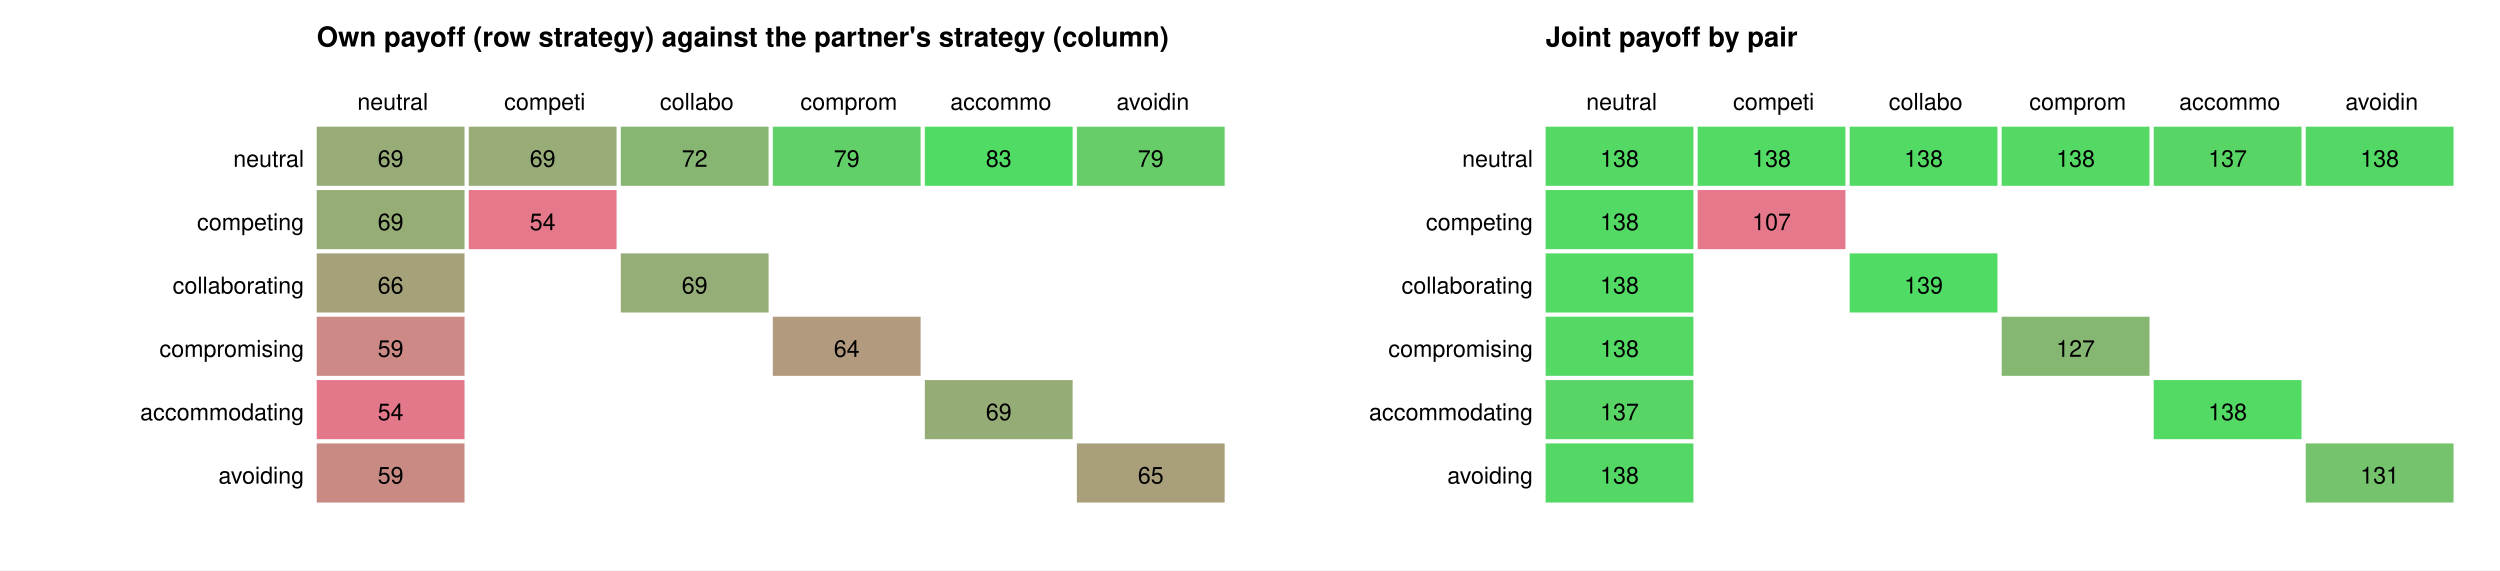
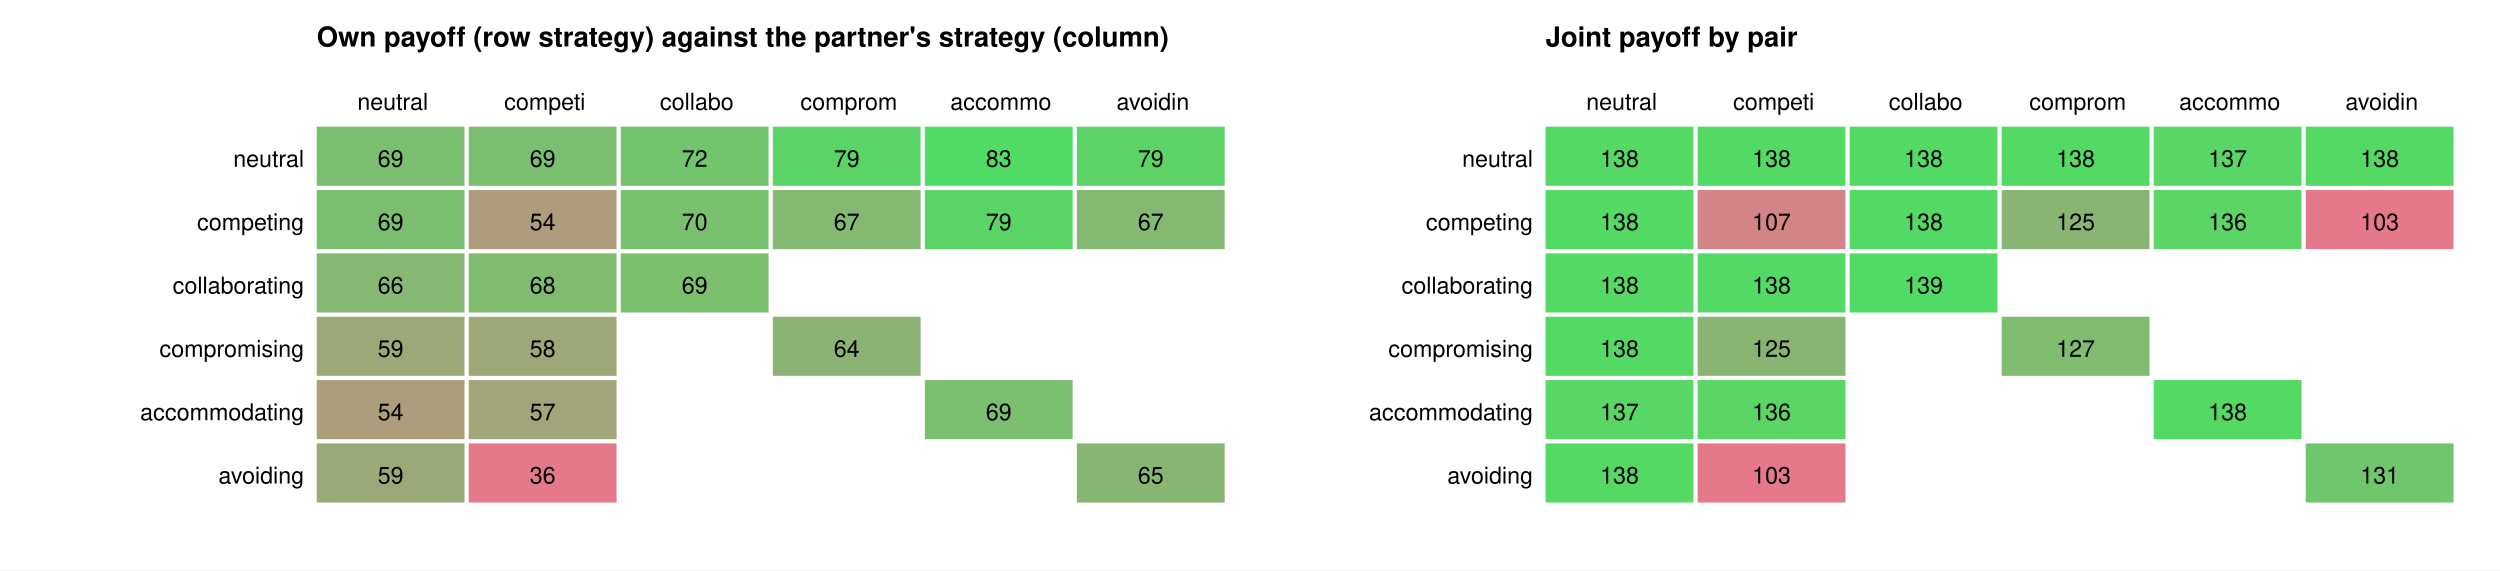
<svg xmlns="http://www.w3.org/2000/svg" width="1184" height="270" font-family="Helvetica, Arial, sans-serif" font-size="11">
  <rect width="1184" height="270" fill="white" />
  <text x="150" y="22" font-size="13" font-weight="bold">Own payoff (row strategy) against the partner's strategy (column)</text>
  <text x="186" y="52" text-anchor="middle">neutral</text>
  <text x="258" y="52" text-anchor="middle">competi</text>
  <text x="330" y="52" text-anchor="middle">collabo</text>
  <text x="402" y="52" text-anchor="middle">comprom</text>
  <text x="474" y="52" text-anchor="middle">accommo</text>
  <text x="546" y="52" text-anchor="middle">avoidin</text>
  <text x="144" y="79" text-anchor="end">neutral</text>
-   <rect x="150" y="60" width="70" height="28" fill="rgb(151,172,119)" />
+   <rect x="150" y="60" width="70" height="28" fill="rgb(124,190,111)" />
  <text x="185" y="79" text-anchor="middle">69</text>
-   <rect x="222" y="60" width="70" height="28" fill="rgb(151,172,119)" />
+   <rect x="222" y="60" width="70" height="28" fill="rgb(124,190,111)" />
  <text x="257" y="79" text-anchor="middle">69</text>
-   <rect x="294" y="60" width="70" height="28" fill="rgb(135,182,114)" />
+   <rect x="294" y="60" width="70" height="28" fill="rgb(114,196,109)" />
  <text x="329" y="79" text-anchor="middle">72</text>
-   <rect x="366" y="60" width="70" height="28" fill="rgb(97,208,104)" />
+   <rect x="366" y="60" width="70" height="28" fill="rgb(90,212,102)" />
  <text x="401" y="79" text-anchor="middle">79</text>
  <rect x="438" y="60" width="70" height="28" fill="rgb(80,220,100)" />
  <text x="473" y="79" text-anchor="middle">83</text>
-   <rect x="510" y="60" width="70" height="28" fill="rgb(102,205,105)" />
+   <rect x="510" y="60" width="70" height="28" fill="rgb(93,210,103)" />
  <text x="545" y="79" text-anchor="middle">79</text>
  <text x="144" y="109" text-anchor="end">competing</text>
-   <rect x="150" y="90" width="70" height="28" fill="rgb(150,173,118)" />
+   <rect x="150" y="90" width="70" height="28" fill="rgb(123,190,111)" />
  <text x="185" y="109" text-anchor="middle">69</text>
-   <rect x="222" y="90" width="70" height="28" fill="rgb(230,120,140)" />
+   <rect x="222" y="90" width="70" height="28" fill="rgb(173,157,124)" />
  <text x="257" y="109" text-anchor="middle">54</text>
+   <rect x="294" y="90" width="70" height="28" fill="rgb(121,192,111)" />
+   <text x="329" y="109" text-anchor="middle">70</text>
+   <rect x="366" y="90" width="70" height="28" fill="rgb(132,185,113)" />
+   <text x="401" y="109" text-anchor="middle">67</text>
+   <rect x="438" y="90" width="70" height="28" fill="rgb(91,212,103)" />
+   <text x="473" y="109" text-anchor="middle">79</text>
+   <rect x="510" y="90" width="70" height="28" fill="rgb(131,185,113)" />
+   <text x="545" y="109" text-anchor="middle">67</text>
  <text x="144" y="139" text-anchor="end">collaborating</text>
-   <rect x="150" y="120" width="70" height="28" fill="rgb(165,162,122)" />
+   <rect x="150" y="120" width="70" height="28" fill="rgb(133,184,114)" />
  <text x="185" y="139" text-anchor="middle">66</text>
-   <rect x="294" y="120" width="70" height="28" fill="rgb(149,173,118)" />
+   <rect x="222" y="120" width="70" height="28" fill="rgb(127,188,112)" />
+   <text x="257" y="139" text-anchor="middle">68</text>
+   <rect x="294" y="120" width="70" height="28" fill="rgb(123,191,111)" />
  <text x="329" y="139" text-anchor="middle">69</text>
  <text x="144" y="169" text-anchor="end">compromising</text>
-   <rect x="150" y="150" width="70" height="28" fill="rgb(204,137,133)" />
+   <rect x="150" y="150" width="70" height="28" fill="rgb(157,168,120)" />
  <text x="185" y="169" text-anchor="middle">59</text>
-   <rect x="366" y="150" width="70" height="28" fill="rgb(178,154,126)" />
+   <rect x="222" y="150" width="70" height="28" fill="rgb(158,167,120)" />
+   <text x="257" y="169" text-anchor="middle">58</text>
+   <rect x="366" y="150" width="70" height="28" fill="rgb(141,179,116)" />
  <text x="401" y="169" text-anchor="middle">64</text>
  <text x="144" y="199" text-anchor="end">accommodating</text>
-   <rect x="150" y="180" width="70" height="28" fill="rgb(228,120,139)" />
+   <rect x="150" y="180" width="70" height="28" fill="rgb(172,158,124)" />
  <text x="185" y="199" text-anchor="middle">54</text>
-   <rect x="438" y="180" width="70" height="28" fill="rgb(150,172,118)" />
+   <rect x="222" y="180" width="70" height="28" fill="rgb(162,164,122)" />
+   <text x="257" y="199" text-anchor="middle">57</text>
+   <rect x="438" y="180" width="70" height="28" fill="rgb(124,190,111)" />
  <text x="473" y="199" text-anchor="middle">69</text>
  <text x="144" y="229" text-anchor="end">avoiding</text>
-   <rect x="150" y="210" width="70" height="28" fill="rgb(201,138,132)" />
+   <rect x="150" y="210" width="70" height="28" fill="rgb(155,169,120)" />
  <text x="185" y="229" text-anchor="middle">59</text>
-   <rect x="510" y="210" width="70" height="28" fill="rgb(169,160,123)" />
+   <rect x="222" y="210" width="70" height="28" fill="rgb(230,120,140)" />
+   <text x="257" y="229" text-anchor="middle">36</text>
+   <rect x="510" y="210" width="70" height="28" fill="rgb(135,182,114)" />
  <text x="545" y="229" text-anchor="middle">65</text>
  <text x="732" y="22" font-size="13" font-weight="bold">Joint payoff by pair</text>
  <text x="768" y="52" text-anchor="middle">neutral</text>
  <text x="840" y="52" text-anchor="middle">competi</text>
  <text x="912" y="52" text-anchor="middle">collabo</text>
  <text x="984" y="52" text-anchor="middle">comprom</text>
  <text x="1056" y="52" text-anchor="middle">accommo</text>
  <text x="1128" y="52" text-anchor="middle">avoidin</text>
  <text x="726" y="79" text-anchor="end">neutral</text>
  <rect x="732" y="60" width="70" height="28" fill="rgb(83,217,100)" />
  <text x="767" y="79" text-anchor="middle">138</text>
  <rect x="804" y="60" width="70" height="28" fill="rgb(82,218,100)" />
  <text x="839" y="79" text-anchor="middle">138</text>
  <rect x="876" y="60" width="70" height="28" fill="rgb(82,218,100)" />
  <text x="911" y="79" text-anchor="middle">138</text>
-   <rect x="948" y="60" width="70" height="28" fill="rgb(83,217,100)" />
+   <rect x="948" y="60" width="70" height="28" fill="rgb(82,218,100)" />
  <text x="983" y="79" text-anchor="middle">138</text>
-   <rect x="1020" y="60" width="70" height="28" fill="rgb(89,213,102)" />
+   <rect x="1020" y="60" width="70" height="28" fill="rgb(88,214,102)" />
  <text x="1055" y="79" text-anchor="middle">137</text>
-   <rect x="1092" y="60" width="70" height="28" fill="rgb(84,216,101)" />
+   <rect x="1092" y="60" width="70" height="28" fill="rgb(84,217,101)" />
  <text x="1127" y="79" text-anchor="middle">138</text>
  <text x="726" y="109" text-anchor="end">competing</text>
  <rect x="732" y="90" width="70" height="28" fill="rgb(82,218,100)" />
  <text x="767" y="109" text-anchor="middle">138</text>
-   <rect x="804" y="90" width="70" height="28" fill="rgb(230,120,140)" />
+   <rect x="804" y="90" width="70" height="28" fill="rgb(211,132,135)" />
  <text x="839" y="109" text-anchor="middle">107</text>
+   <rect x="876" y="90" width="70" height="28" fill="rgb(83,217,101)" />
+   <text x="911" y="109" text-anchor="middle">138</text>
+   <rect x="948" y="90" width="70" height="28" fill="rgb(137,181,115)" />
+   <text x="983" y="109" text-anchor="middle">125</text>
+   <rect x="1020" y="90" width="70" height="28" fill="rgb(90,213,102)" />
+   <text x="1055" y="109" text-anchor="middle">136</text>
+   <rect x="1092" y="90" width="70" height="28" fill="rgb(230,120,140)" />
+   <text x="1127" y="109" text-anchor="middle">103</text>
  <text x="726" y="139" text-anchor="end">collaborating</text>
  <rect x="732" y="120" width="70" height="28" fill="rgb(82,218,100)" />
  <text x="767" y="139" text-anchor="middle">138</text>
+   <rect x="804" y="120" width="70" height="28" fill="rgb(83,217,101)" />
+   <text x="839" y="139" text-anchor="middle">138</text>
  <rect x="876" y="120" width="70" height="28" fill="rgb(80,220,100)" />
  <text x="911" y="139" text-anchor="middle">139</text>
  <text x="726" y="169" text-anchor="end">compromising</text>
-   <rect x="732" y="150" width="70" height="28" fill="rgb(83,217,100)" />
+   <rect x="732" y="150" width="70" height="28" fill="rgb(82,218,100)" />
  <text x="767" y="169" text-anchor="middle">138</text>
-   <rect x="948" y="150" width="70" height="28" fill="rgb(134,183,114)" />
+   <rect x="804" y="150" width="70" height="28" fill="rgb(137,181,115)" />
+   <text x="839" y="169" text-anchor="middle">125</text>
+   <rect x="948" y="150" width="70" height="28" fill="rgb(127,188,112)" />
  <text x="983" y="169" text-anchor="middle">127</text>
  <text x="726" y="199" text-anchor="end">accommodating</text>
-   <rect x="732" y="180" width="70" height="28" fill="rgb(89,213,102)" />
+   <rect x="732" y="180" width="70" height="28" fill="rgb(88,214,102)" />
  <text x="767" y="199" text-anchor="middle">137</text>
+   <rect x="804" y="180" width="70" height="28" fill="rgb(90,213,102)" />
+   <text x="839" y="199" text-anchor="middle">136</text>
  <rect x="1020" y="180" width="70" height="28" fill="rgb(82,218,100)" />
  <text x="1055" y="199" text-anchor="middle">138</text>
  <text x="726" y="229" text-anchor="end">avoiding</text>
-   <rect x="732" y="210" width="70" height="28" fill="rgb(84,216,101)" />
+   <rect x="732" y="210" width="70" height="28" fill="rgb(84,217,101)" />
  <text x="767" y="229" text-anchor="middle">138</text>
-   <rect x="1092" y="210" width="70" height="28" fill="rgb(117,195,109)" />
+   <rect x="804" y="210" width="70" height="28" fill="rgb(230,120,140)" />
+   <text x="839" y="229" text-anchor="middle">103</text>
+   <rect x="1092" y="210" width="70" height="28" fill="rgb(112,198,108)" />
  <text x="1127" y="229" text-anchor="middle">131</text>
</svg>
